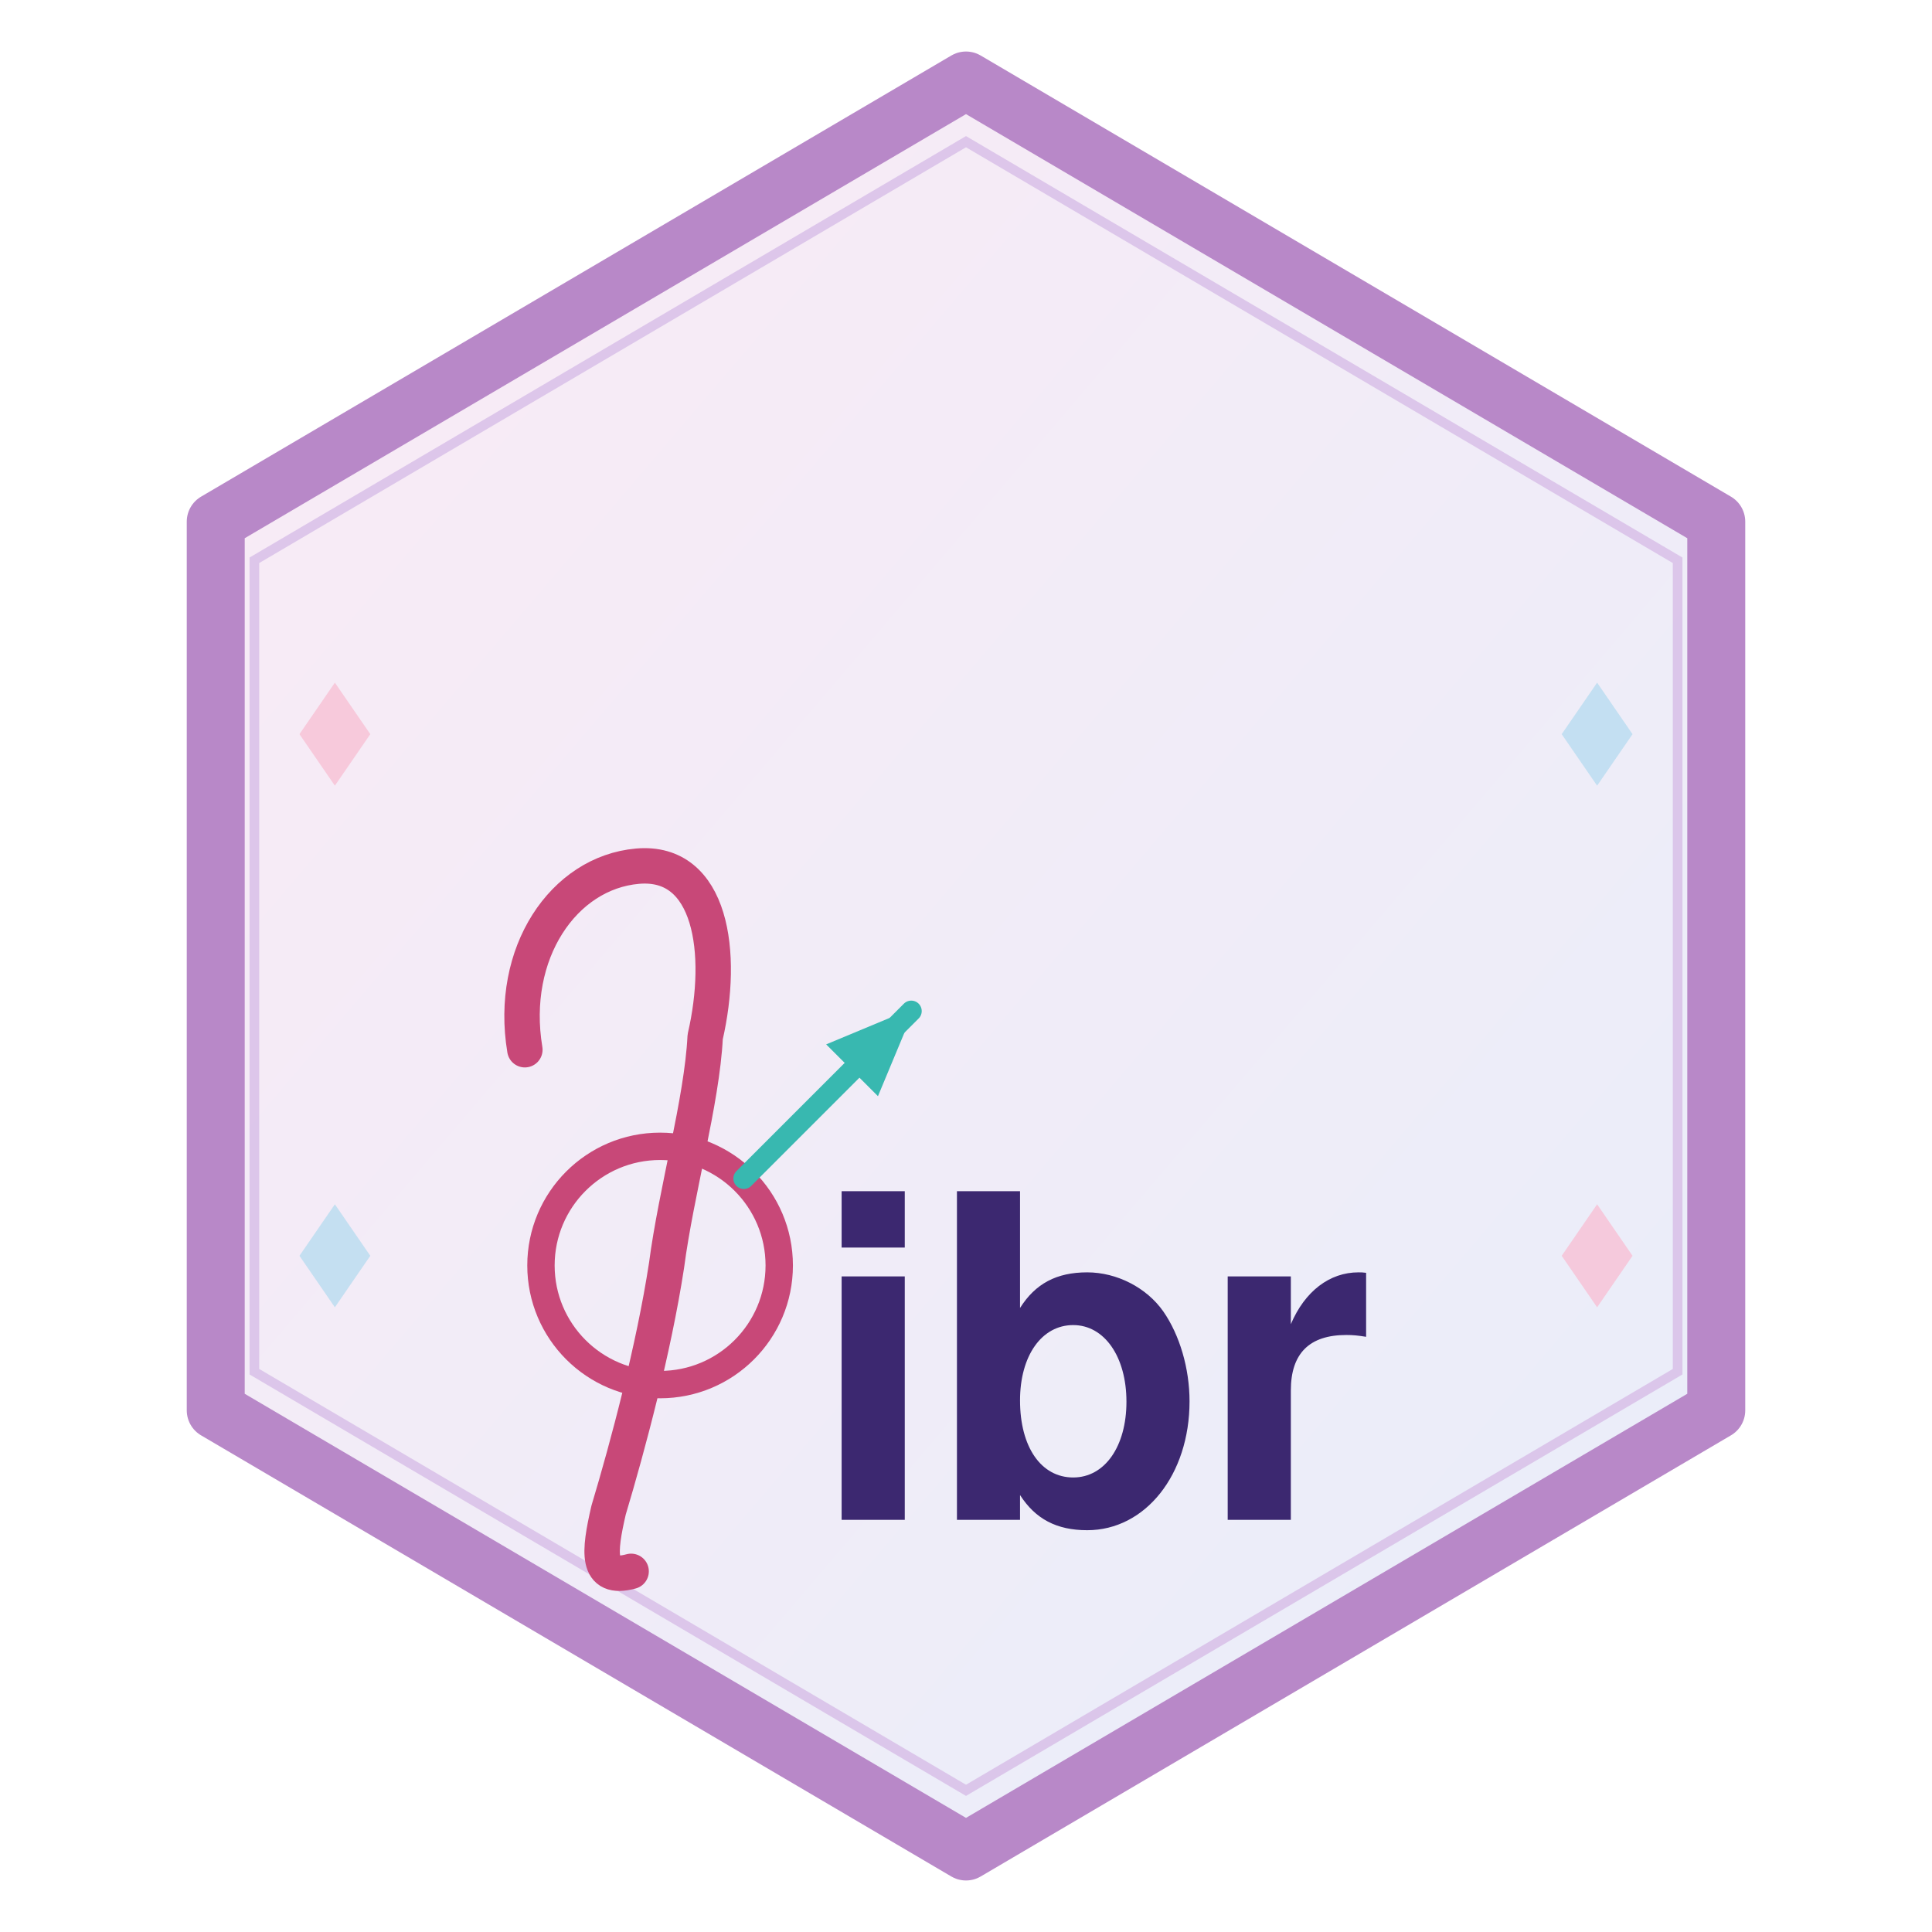
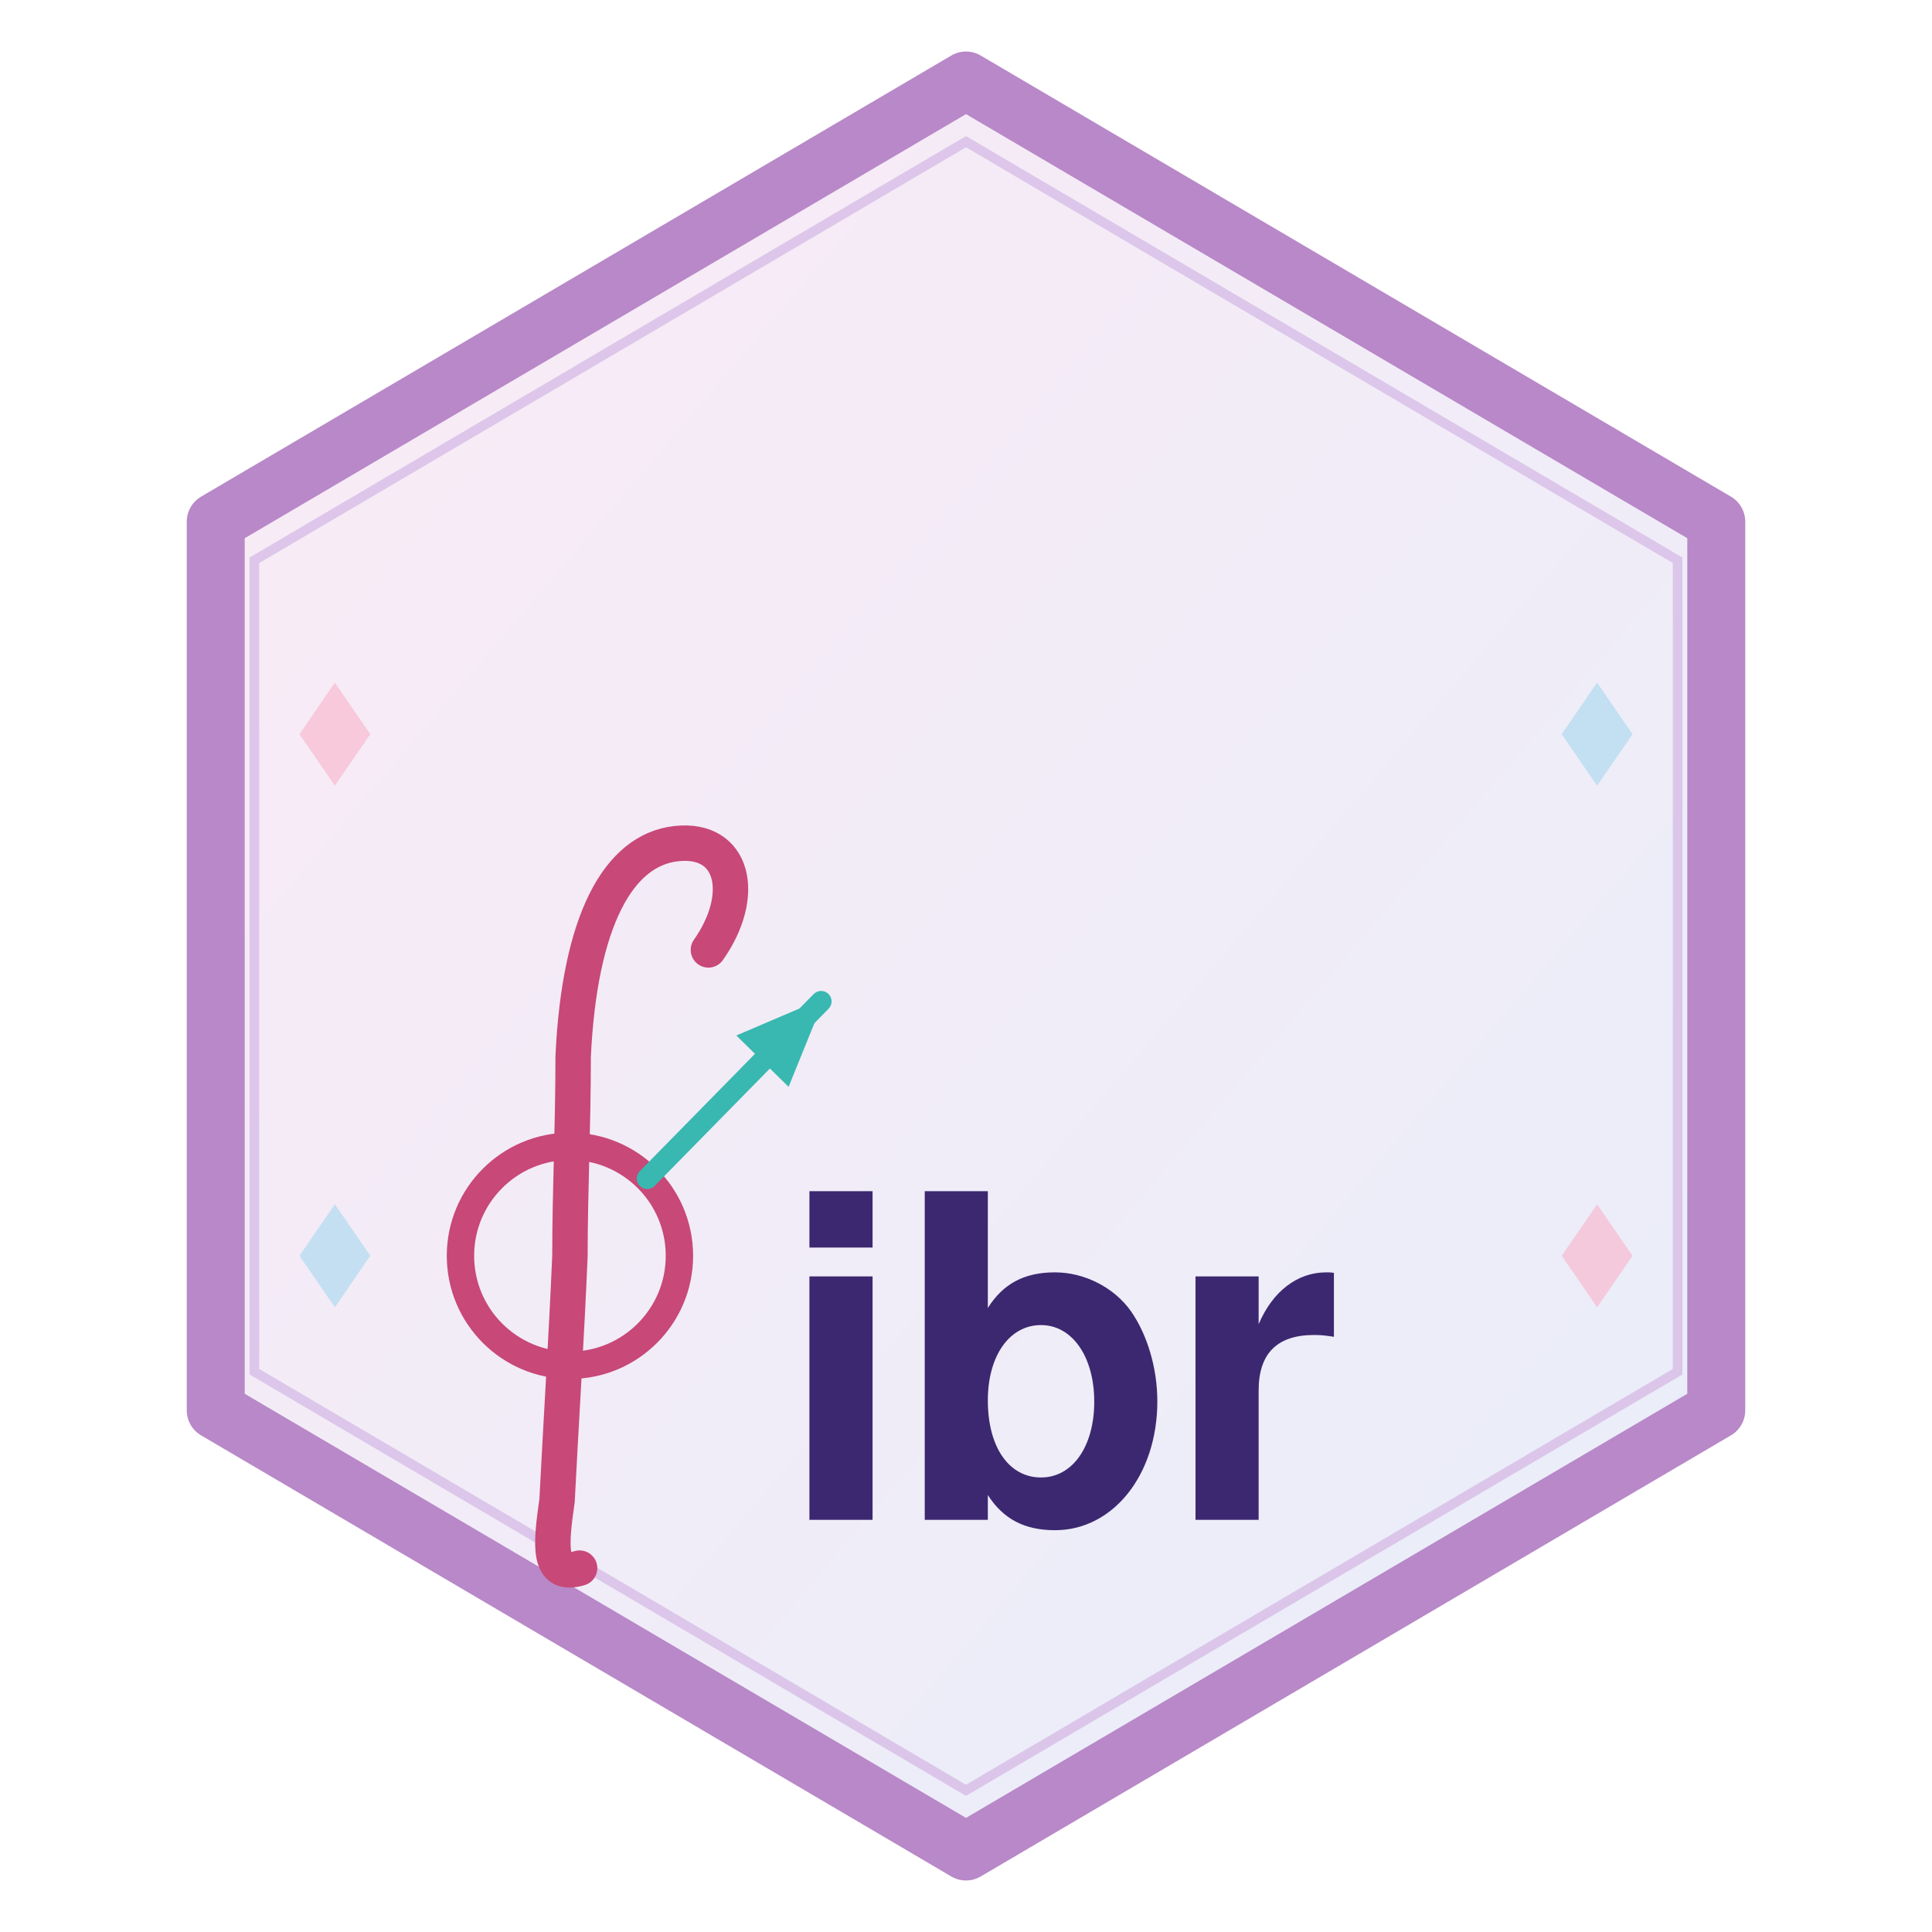
<svg xmlns="http://www.w3.org/2000/svg" viewBox="0 0 600 600">
  <defs>
    <linearGradient id="bg" x1="0%" y1="0%" x2="100%" y2="100%">
      <stop offset="0%" stop-color="#FAEAF5" />
      <stop offset="100%" stop-color="#E8EEFA" />
    </linearGradient>
    <marker id="tip" viewBox="0 0 10 10" refX="8" refY="5" markerWidth="5" markerHeight="5" orient="auto">
      <path d="M 0 1.5 L 8.5 5 L 0 8.5 z" fill="#38B8B0" />
    </marker>
  </defs>
  <polygon points="300,25 533,162 533,438 300,575 67,438 67,162" fill="url(#bg)" stroke="#B888C8" stroke-width="18" stroke-linejoin="round" />
  <polygon points="300,44 521,174 521,426 300,556 79,426 79,174" fill="none" stroke="#D8C0E8" stroke-width="3" opacity="0.85" />
-   <path d="M 163,326            C 158,296 175,271 198,269            C 221,267 225,296 219,322            C 218,342 210,370 207,393            C 203,419 195,449 189,469            C 186,482 185,491 196,488" fill="none" stroke="#C84878" stroke-width="11" stroke-linecap="round" stroke-linejoin="round" />
-   <circle cx="205" cy="393" r="37" fill="none" stroke="#C84878" stroke-width="8.5" />
-   <line x1="231" y1="366" x2="283" y2="314" stroke="#38B8B0" stroke-width="6.5" stroke-linecap="round" marker-end="url(#tip)" />
-   <text x="252" y="472" font-family="'Segoe UI', 'Helvetica Neue', Helvetica, Arial, sans-serif" font-weight="800" font-size="140" fill="#3C2870" letter-spacing="-2">ibr</text>
+   <path d="M 220,295            C 232,278 228,260 210,262            C 192,264 180,286 178,328            C 178,350 177,370 177,390            C 176,414 174,446 173,466            C 171,480 170,490 180,487" fill="none" stroke="#C84878" stroke-width="11" stroke-linecap="round" stroke-linejoin="round" />
+   <circle cx="177" cy="390" r="34" fill="none" stroke="#C84878" stroke-width="8.5" />
+   <line x1="201" y1="366" x2="255" y2="311" stroke="#38B8B0" stroke-width="6.5" stroke-linecap="round" marker-end="url(#tip)" />
+   <text x="242" y="472" font-family="'Segoe UI', 'Helvetica Neue', Helvetica, Arial, sans-serif" font-weight="800" font-size="140" fill="#3C2870" letter-spacing="-2">ibr</text>
  <polygon points="104,212 115,228 104,244  93,228" fill="#F8C0D4" opacity="0.80" />
  <polygon points="496,212 507,228 496,244 485,228" fill="#B8DCF0" opacity="0.80" />
  <polygon points="104,374 115,390 104,406  93,390" fill="#B8DCF0" opacity="0.80" />
  <polygon points="496,374 507,390 496,406 485,390" fill="#F8C0D4" opacity="0.80" />
</svg>
